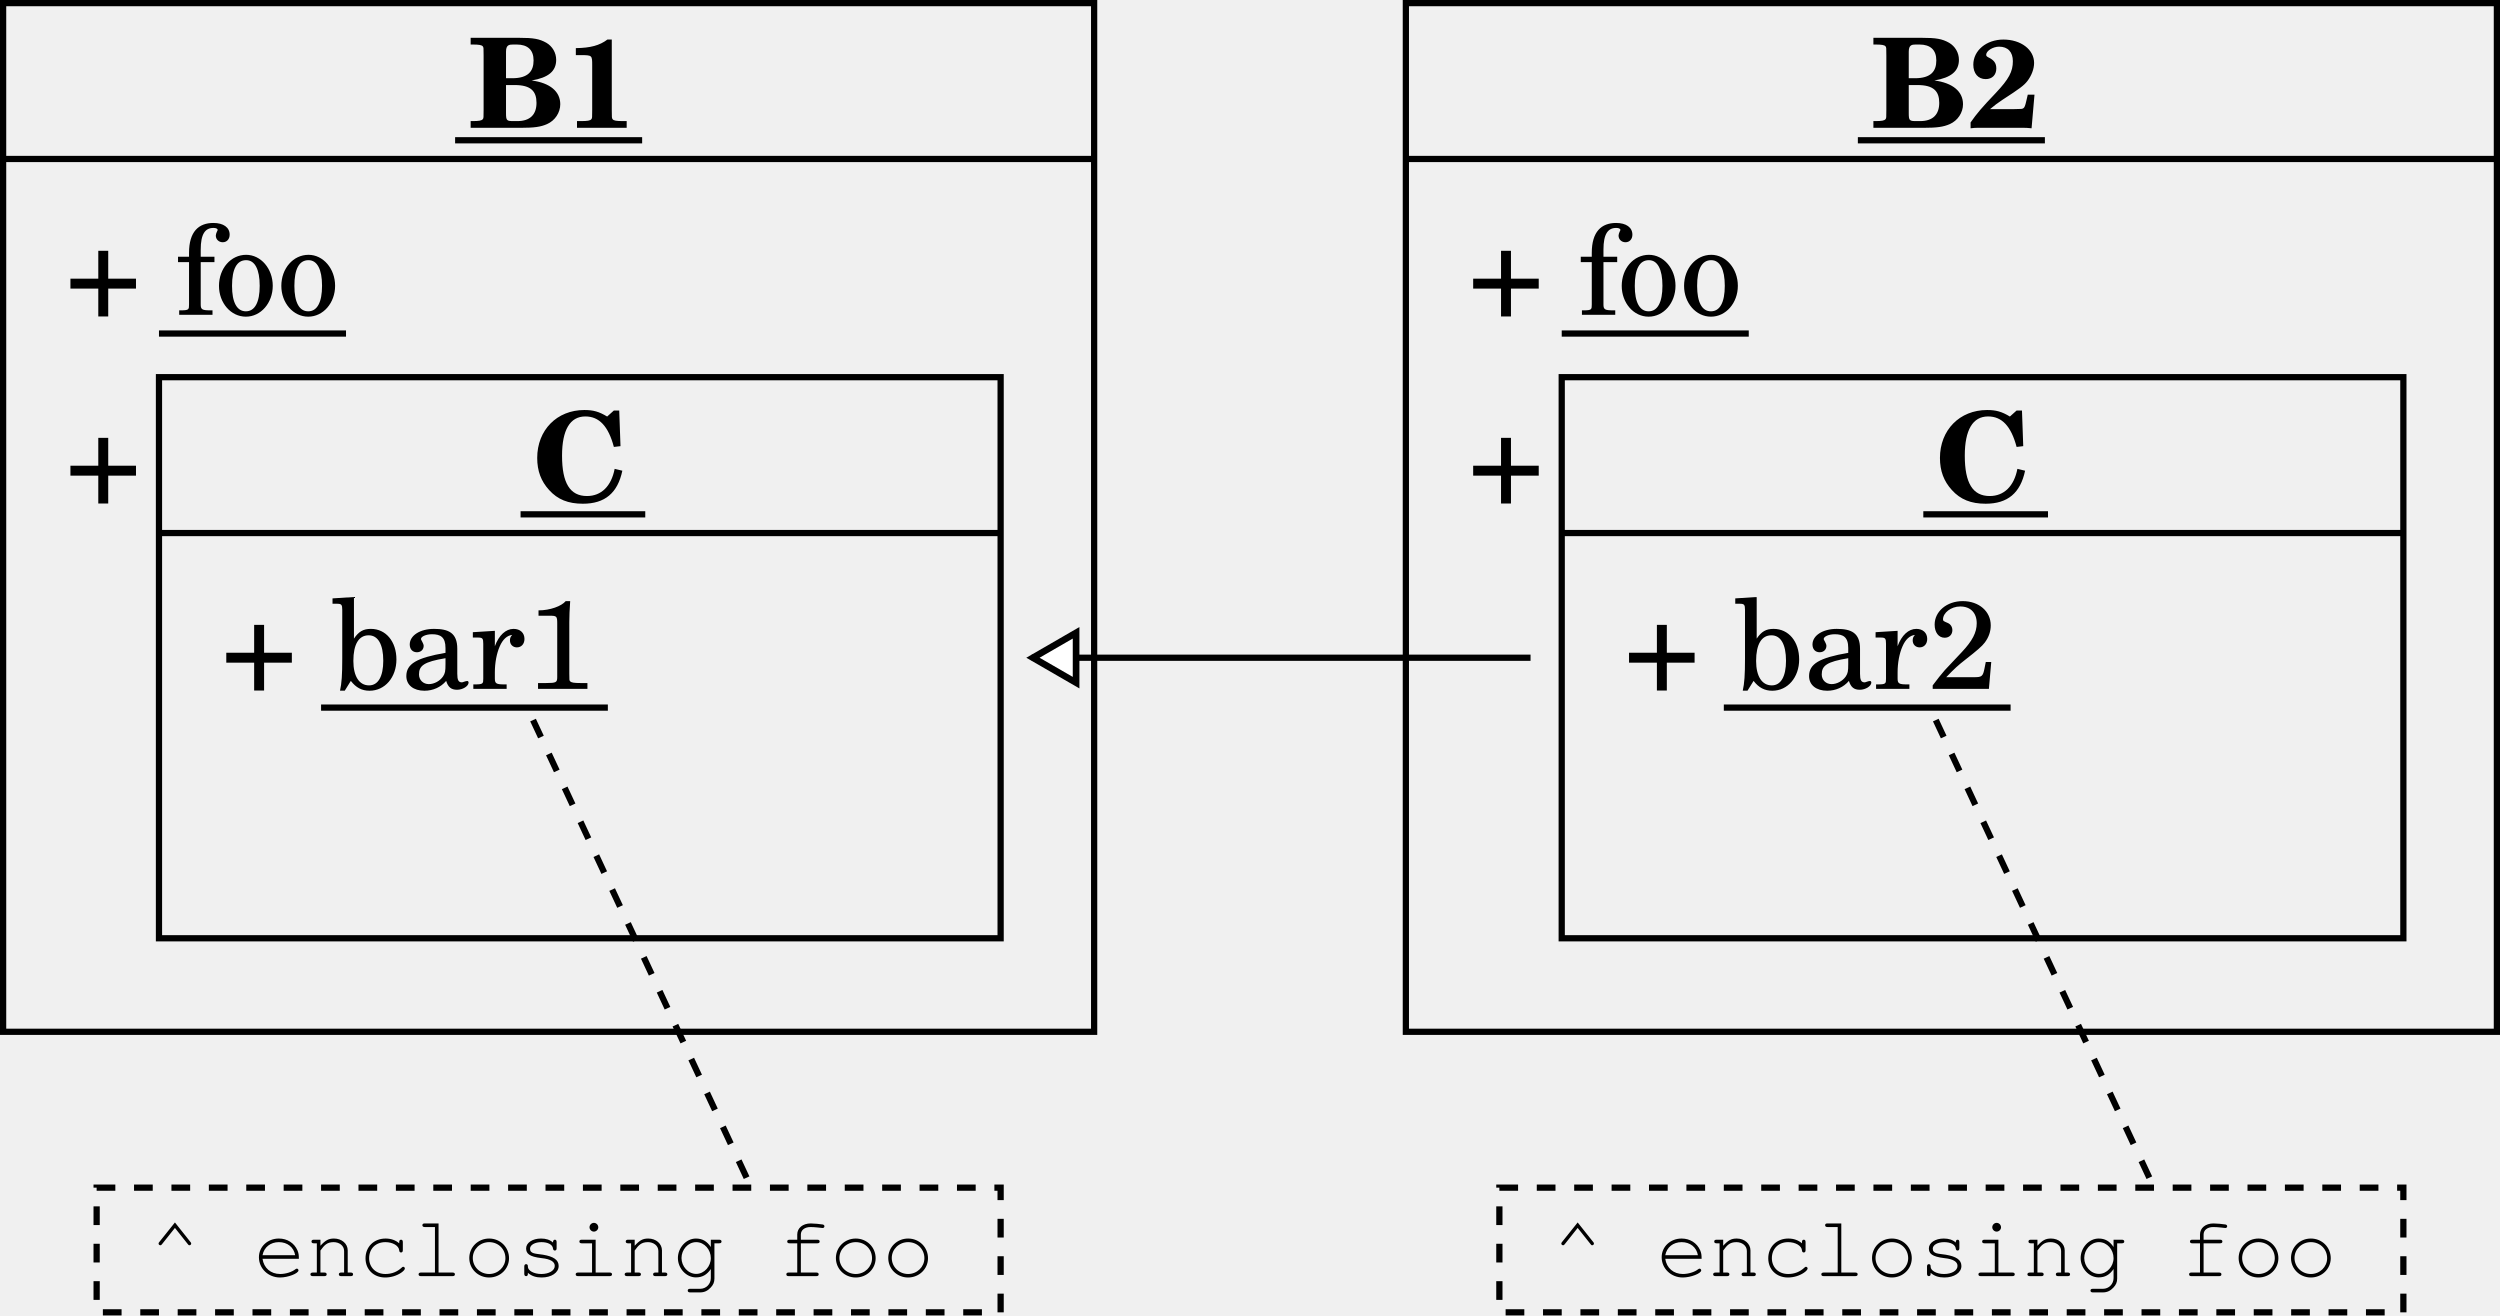
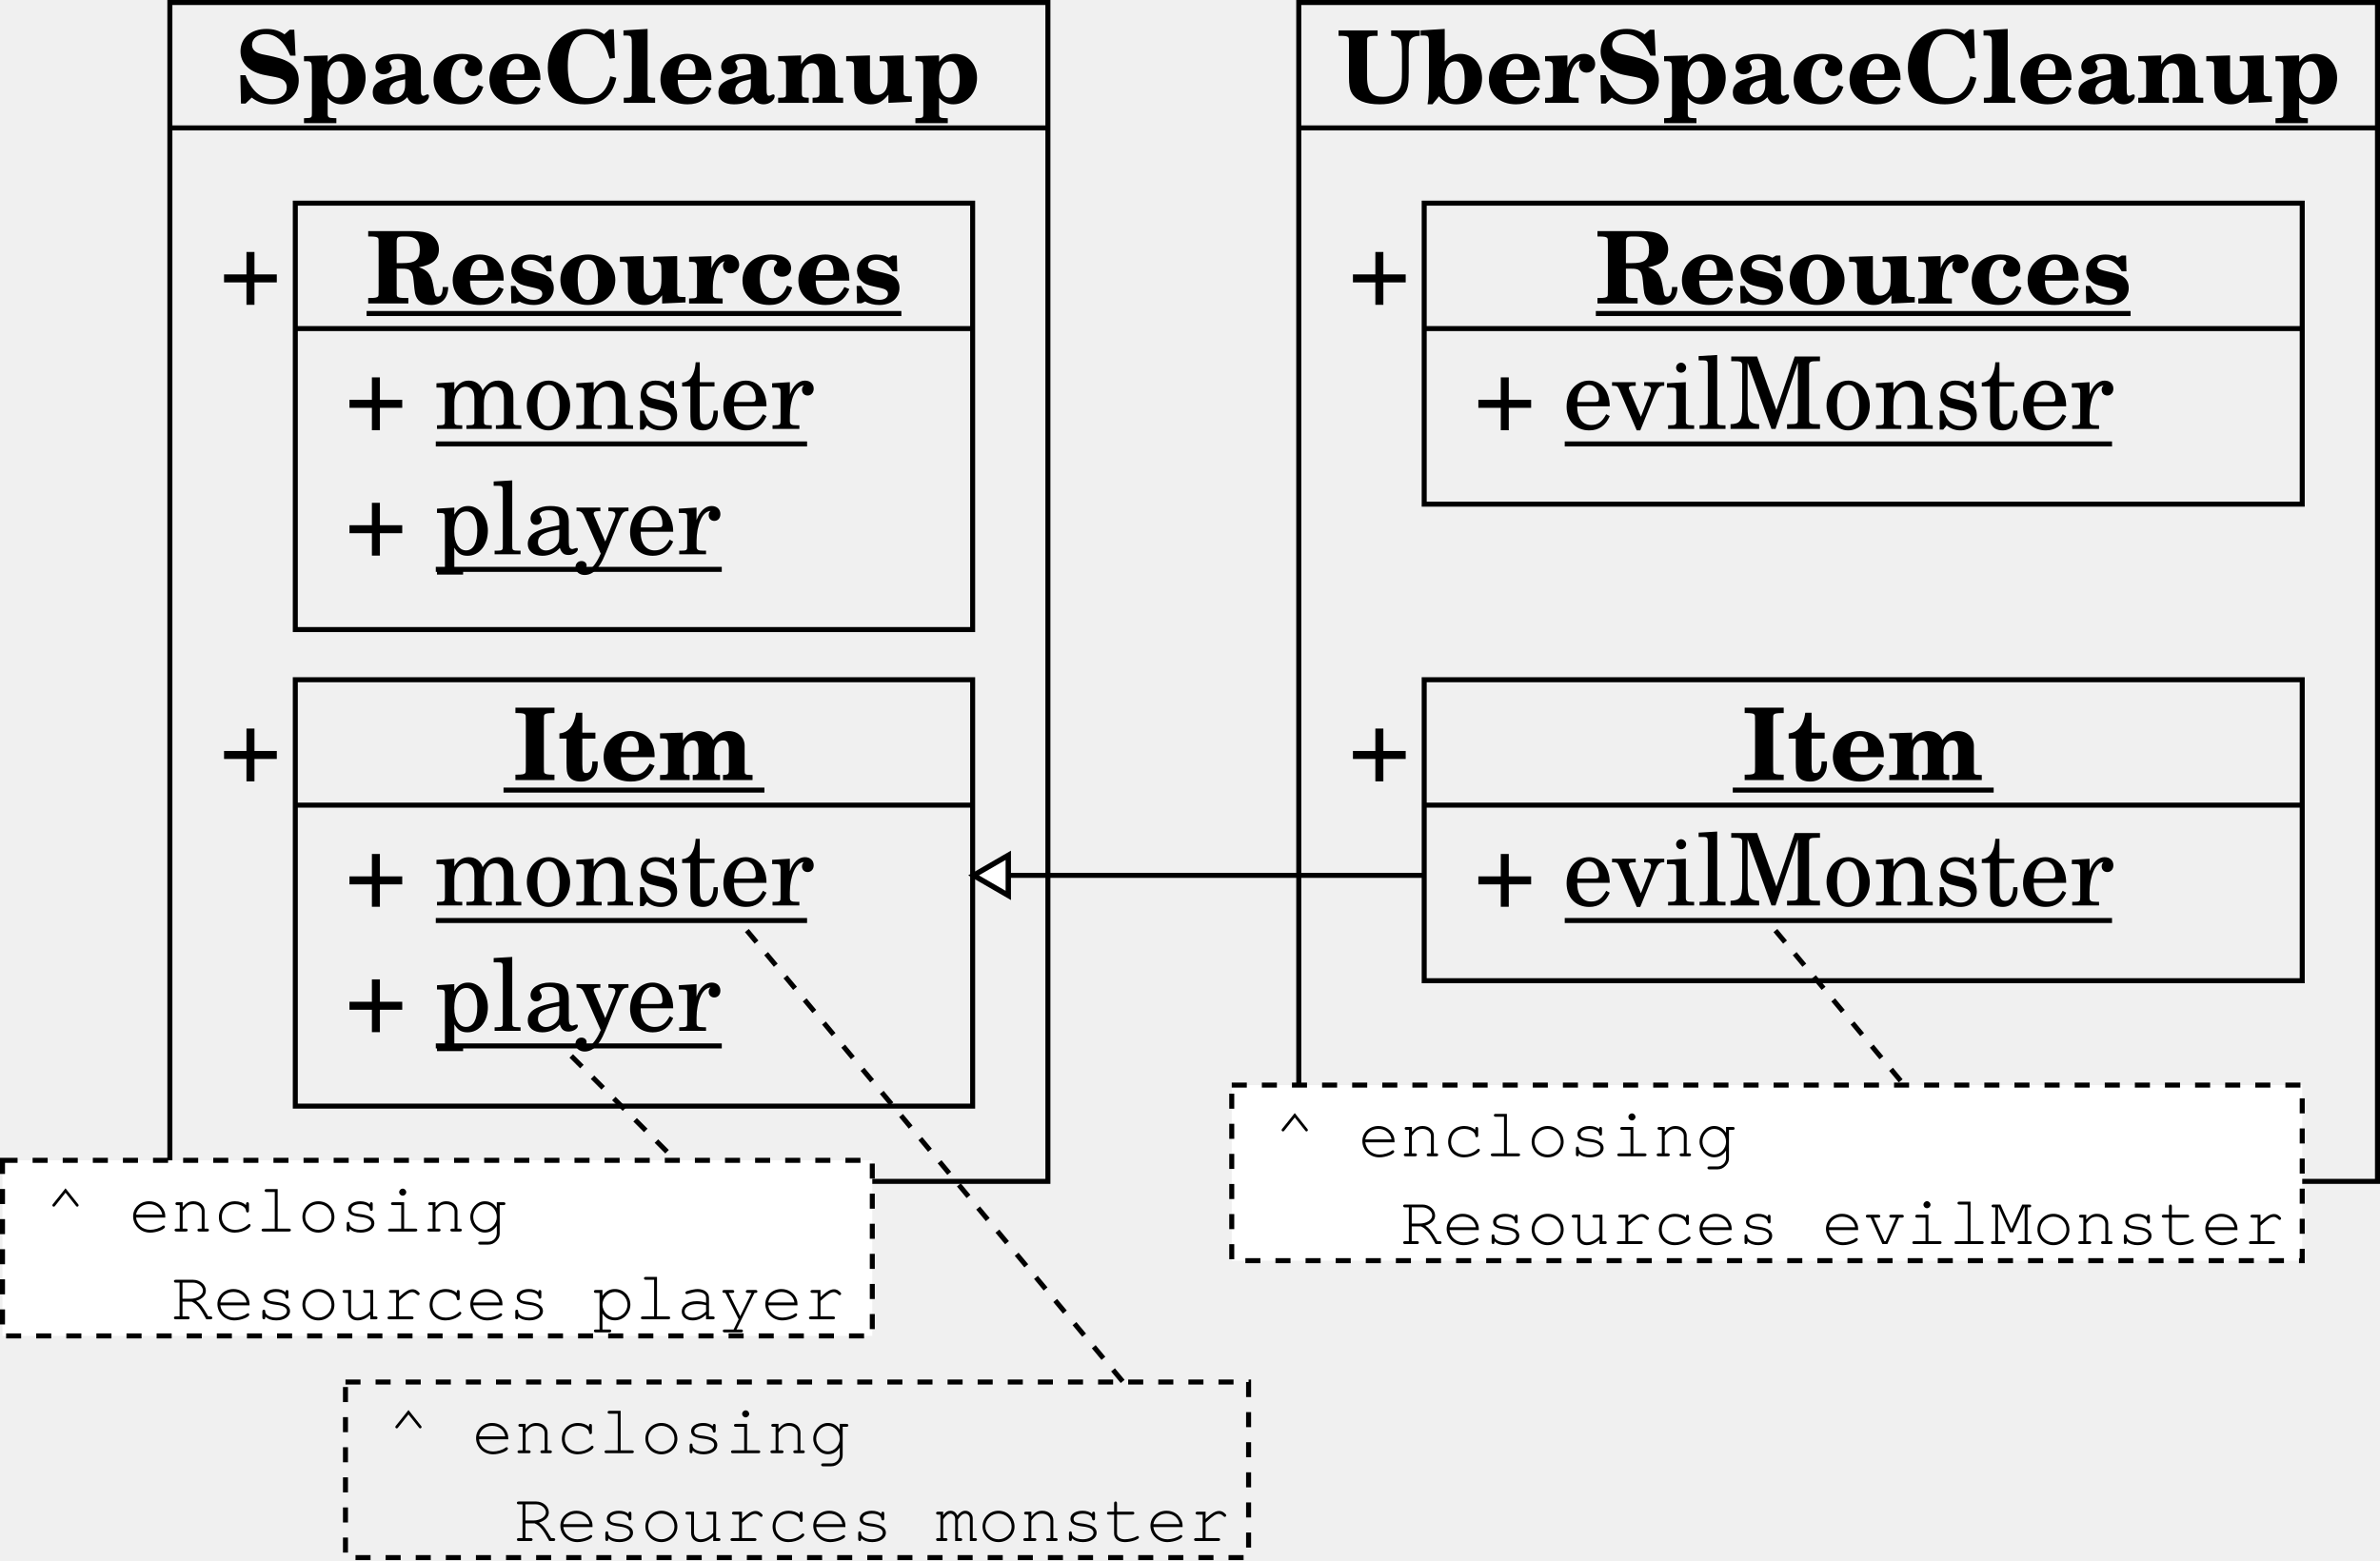
- <svg xmlns="http://www.w3.org/2000/svg" width="401" height="211" id="svg2" version="1.1">
+ <svg xmlns="http://www.w3.org/2000/svg" width="474.357" height="311" id="svg2" version="1.1">
  <defs id="defs4">
    <marker orient="auto" refY="0" refX="0" id="EmptyTriangleOutL" style="overflow:visible">
      <path id="path4306" d="m 5.77,0 -8.65,5 0,-10 8.65,5 z" style="fill:#ffffff;fill-rule:evenodd;stroke:#000000;stroke-width:1pt" transform="matrix(0.8,0,0,0.8,-4.8,0)" />
    </marker>
  </defs>
-   <g id="layer1" transform="translate(-149.5,-511.8622)">
-     <rect style="fill:none;stroke:#000000;stroke-width:1;stroke-miterlimit:4;stroke-dasharray:none" id="rect3005" width="175" height="165" x="150" y="512.362" />
+   <g id="layer1" transform="translate(-116.1432,-511.8622)">
+     <rect style="fill:none;stroke:#000000;stroke-width:1;stroke-miterlimit:4;stroke-dasharray:none" id="rect3005" width="175" height="235" x="150" y="512.362" />
    <path style="fill:none;stroke:#000000;stroke-width:1px;stroke-linecap:butt;stroke-linejoin:miter;stroke-opacity:1" d="m 150,537.362 175,0" id="path3007" />
-     <text id="text3009" y="532.362" x="224.647" style="font-size:20px;font-style:normal;font-variant:normal;font-weight:bold;font-stretch:normal;line-height:125%;letter-spacing:0px;word-spacing:0px;fill:#000000;fill-opacity:1;stroke:none;font-family:TeX Gyre Schola;-inkscape-font-specification:TeX Gyre Schola Bold" xml:space="preserve">
-       <tspan y="532.362" x="224.647" id="tspan3011">B1</tspan>
+     <text id="text3009" y="532.362" x="163.033" style="font-size:20px;font-style:normal;font-variant:normal;font-weight:bold;font-stretch:normal;line-height:125%;letter-spacing:0px;word-spacing:0px;fill:#000000;fill-opacity:1;stroke:none;font-family:TeX Gyre Schola;-inkscape-font-specification:TeX Gyre Schola Bold" xml:space="preserve">
+       <tspan y="532.362" x="163.033" id="tspan3011">SpaceCleanup</tspan>
    </text>
-     <text xml:space="preserve" style="font-size:20px;font-style:normal;font-variant:normal;font-weight:normal;font-stretch:normal;line-height:125%;letter-spacing:0px;word-spacing:0px;fill:#000000;fill-opacity:1;stroke:none;font-family:TeX Gyre Schola;-inkscape-font-specification:TeX Gyre Schola" x="160" y="562.362" id="text3013">
-       <tspan id="tspan3015" x="160" y="562.362">+ foo</tspan>
+     <text id="text3017" y="667.362" x="160" style="font-size:20px;font-style:normal;font-variant:normal;font-weight:normal;font-stretch:normal;line-height:125%;letter-spacing:0px;word-spacing:0px;fill:#000000;fill-opacity:1;stroke:none;font-family:TeX Gyre Schola;-inkscape-font-specification:TeX Gyre Schola" xml:space="preserve">
+       <tspan y="667.362" x="160" id="tspan3019">+ </tspan>
    </text>
-     <text id="text3017" y="592.362" x="160" style="font-size:20px;font-style:normal;font-variant:normal;font-weight:normal;font-stretch:normal;line-height:125%;letter-spacing:0px;word-spacing:0px;fill:#000000;fill-opacity:1;stroke:none;font-family:TeX Gyre Schola;-inkscape-font-specification:TeX Gyre Schola" xml:space="preserve">
-       <tspan y="592.362" x="160" id="tspan3019">+ </tspan>
+     <rect style="fill:none;stroke:#000000;stroke-width:1;stroke-miterlimit:4;stroke-dasharray:none" id="rect3021" width="135" height="85" x="175" y="647.362" />
+     <path style="fill:none;stroke:#000000;stroke-width:1px;stroke-linecap:butt;stroke-linejoin:miter;stroke-opacity:1" d="m 175,672.362 135,0" id="path3023" />
+     <text xml:space="preserve" style="font-size:20px;font-style:normal;font-variant:normal;font-weight:bold;font-stretch:normal;line-height:125%;letter-spacing:0px;word-spacing:0px;fill:#000000;fill-opacity:1;stroke:none;font-family:TeX Gyre Schola;-inkscape-font-specification:TeX Gyre Schola Bold" x="218.308" y="667.362" id="text3025">
+       <tspan id="tspan3027" x="218.308" y="667.362">Item</tspan>
    </text>
-     <rect style="fill:none;stroke:#000000;stroke-width:1;stroke-miterlimit:4;stroke-dasharray:none" id="rect3021" width="135" height="90" x="175" y="572.362" />
-     <path style="fill:none;stroke:#000000;stroke-width:1px;stroke-linecap:butt;stroke-linejoin:miter;stroke-opacity:1" d="m 175,597.362 135,0" id="path3023" />
-     <text xml:space="preserve" style="font-size:20px;font-style:normal;font-variant:normal;font-weight:bold;font-stretch:normal;line-height:125%;letter-spacing:0px;word-spacing:0px;fill:#000000;fill-opacity:1;stroke:none;font-family:TeX Gyre Schola;-inkscape-font-specification:TeX Gyre Schola Bold" x="234.87" y="592.362" id="text3025">
-       <tspan id="tspan3027" x="234.87" y="592.362">C</tspan>
+     <text id="text3029" y="692.362" x="185" style="font-size:20px;font-style:normal;font-variant:normal;font-weight:normal;font-stretch:normal;line-height:125%;letter-spacing:0px;word-spacing:0px;fill:#000000;fill-opacity:1;stroke:none;font-family:TeX Gyre Schola;-inkscape-font-specification:TeX Gyre Schola" xml:space="preserve">
+       <tspan y="692.362" x="185" id="tspan3031">+ monster</tspan>
    </text>
-     <text id="text3029" y="622.362" x="185" style="font-size:20px;font-style:normal;font-variant:normal;font-weight:normal;font-stretch:normal;line-height:125%;letter-spacing:0px;word-spacing:0px;fill:#000000;fill-opacity:1;stroke:none;font-family:TeX Gyre Schola;-inkscape-font-specification:TeX Gyre Schola" xml:space="preserve">
-       <tspan y="622.362" x="185" id="tspan3031">+ bar1</tspan>
+     <path style="fill:none;stroke:#000000;stroke-width:1px;stroke-linecap:butt;stroke-linejoin:miter;stroke-opacity:1" d="m 216.5,669.362 52,0 0,0 0,0" id="path3039" />
+     <path style="fill:none;stroke:#000000;stroke-width:1px;stroke-linecap:butt;stroke-linejoin:miter;stroke-opacity:1" d="m 203,695.362 74,0" id="path3041" />
+     <rect y="512.362" x="375" height="235" width="215" id="rect3332" style="fill:none;stroke:#000000;stroke-width:1;stroke-miterlimit:4;stroke-dasharray:none" />
+     <path id="path3334" d="m 375,537.362 215,0" style="fill:none;stroke:#000000;stroke-width:1px;stroke-linecap:butt;stroke-linejoin:miter;stroke-opacity:1" />
+     <text xml:space="preserve" style="font-size:20px;font-style:normal;font-variant:normal;font-weight:bold;font-stretch:normal;line-height:125%;letter-spacing:0px;word-spacing:0px;fill:#000000;fill-opacity:1;stroke:none;font-family:TeX Gyre Schola;-inkscape-font-specification:TeX Gyre Schola Bold" x="382.632" y="532.362" id="text3336">
+       <tspan id="tspan3338" x="382.632" y="532.362">UberSpaceCleanup</tspan>
    </text>
-     <path style="fill:none;stroke:#000000;stroke-width:1px;stroke-linecap:butt;stroke-linejoin:miter;stroke-opacity:1" d="m 222.5,534.362 30,0" id="path3037" />
-     <path style="fill:none;stroke:#000000;stroke-width:1px;stroke-linecap:butt;stroke-linejoin:miter;stroke-opacity:1" d="m 233,594.362 20,0 0,0 0,0" id="path3039" />
-     <path style="fill:none;stroke:#000000;stroke-width:1px;stroke-linecap:butt;stroke-linejoin:miter;stroke-opacity:1" d="m 201,625.362 46,0" id="path3041" />
-     <path style="fill:none;stroke:#000000;stroke-width:1px;stroke-linecap:butt;stroke-linejoin:miter;stroke-opacity:1" d="m 175,565.362 30,0" id="path3255" />
-     <rect y="512.362" x="375" height="165" width="175" id="rect3332" style="fill:none;stroke:#000000;stroke-width:1;stroke-miterlimit:4;stroke-dasharray:none" />
-     <path id="path3334" d="m 375,537.362 175,0" style="fill:none;stroke:#000000;stroke-width:1px;stroke-linecap:butt;stroke-linejoin:miter;stroke-opacity:1" />
-     <text xml:space="preserve" style="font-size:20px;font-style:normal;font-variant:normal;font-weight:bold;font-stretch:normal;line-height:125%;letter-spacing:0px;word-spacing:0px;fill:#000000;fill-opacity:1;stroke:none;font-family:TeX Gyre Schola;-inkscape-font-specification:TeX Gyre Schola Bold" x="449.647" y="532.362" id="text3336">
-       <tspan id="tspan3338" x="449.647" y="532.362">B2</tspan>
+     <path id="path4586" d="m 400,686.362 -90,0" style="fill:none;stroke:#000000;stroke-width:1px;stroke-linecap:butt;stroke-linejoin:miter;stroke-opacity:1;marker-end:url(#EmptyTriangleOutL)" />
+     <rect style="fill:none;stroke:#000000;stroke-width:1;stroke-miterlimit:4;stroke-dasharray:3, 3;stroke-dashoffset:0" id="rect4588" width="180" height="35" x="185" y="787.362" />
+     <text id="text4590" y="801.555" x="193.357" style="font-size:20px;font-style:normal;font-variant:normal;font-weight:normal;font-stretch:normal;line-height:125%;letter-spacing:0px;word-spacing:0px;fill:#000000;fill-opacity:1;stroke:none;font-family:TeX Gyre Schola;-inkscape-font-specification:TeX Gyre Schola" xml:space="preserve">
+       <tspan y="801.555" x="193.357" id="tspan4592" style="font-size:14px;font-style:normal;font-variant:normal;font-weight:normal;font-stretch:normal;font-family:TeX Gyre Cursor;-inkscape-font-specification:TeX Gyre Cursor">^ enclosing </tspan>
+       <tspan y="819.055" x="193.357" style="font-size:14px;font-style:normal;font-variant:normal;font-weight:normal;font-stretch:normal;font-family:TeX Gyre Cursor;-inkscape-font-specification:TeX Gyre Cursor" id="tspan3062">   Resources monster</tspan>
    </text>
-     <text id="text3340" y="562.362" x="385" style="font-size:20px;font-style:normal;font-variant:normal;font-weight:normal;font-stretch:normal;line-height:125%;letter-spacing:0px;word-spacing:0px;fill:#000000;fill-opacity:1;stroke:none;font-family:TeX Gyre Schola;-inkscape-font-specification:TeX Gyre Schola" xml:space="preserve">
-       <tspan y="562.362" x="385" id="tspan3342">+ foo</tspan>
+     <path style="fill:none;stroke:#000000;stroke-width:1;stroke-linecap:butt;stroke-linejoin:miter;stroke-miterlimit:4;stroke-opacity:1;stroke-dasharray:3, 3;stroke-dashoffset:0" d="m 265,697.362 75,90" id="path4600" />
+     <text xml:space="preserve" style="font-size:20px;font-style:normal;font-variant:normal;font-weight:normal;font-stretch:normal;line-height:125%;letter-spacing:0px;word-spacing:0px;fill:#000000;fill-opacity:1;stroke:none;font-family:TeX Gyre Schola;-inkscape-font-specification:TeX Gyre Schola" x="185" y="717.362" id="text3030">
+       <tspan id="tspan3032" x="185" y="717.362">+ player</tspan>
    </text>
-     <text xml:space="preserve" style="font-size:20px;font-style:normal;font-variant:normal;font-weight:normal;font-stretch:normal;line-height:125%;letter-spacing:0px;word-spacing:0px;fill:#000000;fill-opacity:1;stroke:none;font-family:TeX Gyre Schola;-inkscape-font-specification:TeX Gyre Schola" x="385" y="592.362" id="text3344">
-       <tspan id="tspan3346" x="385" y="592.362">+ </tspan>
+     <path id="path3034" d="m 203,720.362 57,0" style="fill:none;stroke:#000000;stroke-width:1px;stroke-linecap:butt;stroke-linejoin:miter;stroke-opacity:1" />
+     <text xml:space="preserve" style="font-size:20px;font-style:normal;font-variant:normal;font-weight:normal;font-stretch:normal;line-height:125%;letter-spacing:0px;word-spacing:0px;fill:#000000;fill-opacity:1;stroke:none;font-family:TeX Gyre Schola;-inkscape-font-specification:TeX Gyre Schola" x="160" y="572.362" id="text3036">
+       <tspan id="tspan3038" x="160" y="572.362">+ </tspan>
    </text>
-     <rect y="572.362" x="400" height="90" width="135" id="rect3348" style="fill:none;stroke:#000000;stroke-width:1;stroke-miterlimit:4;stroke-dasharray:none" />
-     <path id="path3350" d="m 400,597.362 135,0" style="fill:none;stroke:#000000;stroke-width:1px;stroke-linecap:butt;stroke-linejoin:miter;stroke-opacity:1" />
-     <text id="text3352" y="592.362" x="459.87" style="font-size:20px;font-style:normal;font-variant:normal;font-weight:bold;font-stretch:normal;line-height:125%;letter-spacing:0px;word-spacing:0px;fill:#000000;fill-opacity:1;stroke:none;font-family:TeX Gyre Schola;-inkscape-font-specification:TeX Gyre Schola Bold" xml:space="preserve">
-       <tspan y="592.362" x="459.87" id="tspan3354">C</tspan>
+     <rect y="552.362" x="175" height="85" width="135" id="rect3040" style="fill:none;stroke:#000000;stroke-width:1;stroke-miterlimit:4;stroke-dasharray:none" />
+     <path id="path3042" d="m 175,577.362 135,0" style="fill:none;stroke:#000000;stroke-width:1px;stroke-linecap:butt;stroke-linejoin:miter;stroke-opacity:1" />
+     <text id="text3044" y="572.362" x="189.124" style="font-size:20px;font-style:normal;font-variant:normal;font-weight:bold;font-stretch:normal;line-height:125%;letter-spacing:0px;word-spacing:0px;fill:#000000;fill-opacity:1;stroke:none;font-family:TeX Gyre Schola;-inkscape-font-specification:TeX Gyre Schola Bold" xml:space="preserve">
+       <tspan y="572.362" x="189.124" id="tspan3046">Resources</tspan>
    </text>
-     <text xml:space="preserve" style="font-size:20px;font-style:normal;font-variant:normal;font-weight:normal;font-stretch:normal;line-height:125%;letter-spacing:0px;word-spacing:0px;fill:#000000;fill-opacity:1;stroke:none;font-family:TeX Gyre Schola;-inkscape-font-specification:TeX Gyre Schola" x="410" y="622.362" id="text3356">
-       <tspan id="tspan3358" x="410" y="622.362">+ bar2</tspan>
+     <text xml:space="preserve" style="font-size:20px;font-style:normal;font-variant:normal;font-weight:normal;font-stretch:normal;line-height:125%;letter-spacing:0px;word-spacing:0px;fill:#000000;fill-opacity:1;stroke:none;font-family:TeX Gyre Schola;-inkscape-font-specification:TeX Gyre Schola" x="185" y="597.362" id="text3048">
+       <tspan id="tspan3050" x="185" y="597.362">+ monster</tspan>
    </text>
-     <path id="path3364" d="m 447.5,534.362 30,0" style="fill:none;stroke:#000000;stroke-width:1px;stroke-linecap:butt;stroke-linejoin:miter;stroke-opacity:1" />
-     <path id="path3366" d="m 458,594.362 20,0 0,0 0,0" style="fill:none;stroke:#000000;stroke-width:1px;stroke-linecap:butt;stroke-linejoin:miter;stroke-opacity:1" />
-     <path id="path3368" d="m 426,625.362 46,0" style="fill:none;stroke:#000000;stroke-width:1px;stroke-linecap:butt;stroke-linejoin:miter;stroke-opacity:1" />
-     <path id="path3370" d="m 400,565.362 30,0" style="fill:none;stroke:#000000;stroke-width:1px;stroke-linecap:butt;stroke-linejoin:miter;stroke-opacity:1" />
-     <path id="path4586" d="m 395,617.362 -80,0" style="fill:none;stroke:#000000;stroke-width:1px;stroke-linecap:butt;stroke-linejoin:miter;stroke-opacity:1;marker-end:url(#EmptyTriangleOutL)" />
-     <rect style="fill:none;stroke:#000000;stroke-width:1;stroke-miterlimit:4;stroke-dasharray:3, 3;stroke-dashoffset:0" id="rect4588" width="145" height="20" x="165" y="702.362" />
-     <text id="text4590" y="716.555" x="173.357" style="font-size:20px;font-style:normal;font-variant:normal;font-weight:normal;font-stretch:normal;line-height:125%;letter-spacing:0px;word-spacing:0px;fill:#000000;fill-opacity:1;stroke:none;font-family:TeX Gyre Schola;-inkscape-font-specification:TeX Gyre Schola" xml:space="preserve">
-       <tspan y="716.555" x="173.357" id="tspan4592" style="font-size:14px;font-style:normal;font-variant:normal;font-weight:normal;font-stretch:normal;font-family:TeX Gyre Cursor;-inkscape-font-specification:TeX Gyre Cursor">^ enclosing foo</tspan>
+     <path id="path3052" d="m 189.208,574.362 106.584,0 0,0 0,0" style="fill:none;stroke:#000000;stroke-width:1px;stroke-linecap:butt;stroke-linejoin:miter;stroke-opacity:1" />
+     <path id="path3054" d="m 203,600.362 74,0" style="fill:none;stroke:#000000;stroke-width:1px;stroke-linecap:butt;stroke-linejoin:miter;stroke-opacity:1" />
+     <text id="text3056" y="622.362" x="185" style="font-size:20px;font-style:normal;font-variant:normal;font-weight:normal;font-stretch:normal;line-height:125%;letter-spacing:0px;word-spacing:0px;fill:#000000;fill-opacity:1;stroke:none;font-family:TeX Gyre Schola;-inkscape-font-specification:TeX Gyre Schola" xml:space="preserve">
+       <tspan y="622.362" x="185" id="tspan3058">+ player</tspan>
    </text>
-     <rect y="702.362" x="390" height="20" width="145" id="rect4594" style="fill:none;stroke:#000000;stroke-width:1;stroke-miterlimit:4;stroke-dasharray:3, 3;stroke-dashoffset:0" />
-     <text xml:space="preserve" style="font-size:20px;font-style:normal;font-variant:normal;font-weight:normal;font-stretch:normal;line-height:125%;letter-spacing:0px;word-spacing:0px;fill:#000000;fill-opacity:1;stroke:none;font-family:TeX Gyre Schola;-inkscape-font-specification:TeX Gyre Schola" x="398.357" y="716.555" id="text4596">
-       <tspan style="font-size:14px;font-style:normal;font-variant:normal;font-weight:normal;font-stretch:normal;font-family:TeX Gyre Cursor;-inkscape-font-specification:TeX Gyre Cursor" id="tspan4598" x="398.357" y="716.555">^ enclosing foo</tspan>
+     <path style="fill:none;stroke:#000000;stroke-width:1px;stroke-linecap:butt;stroke-linejoin:miter;stroke-opacity:1" d="m 203,625.362 57,0" id="path3060" />
+     <rect y="743.169" x="116.643" height="35" width="173.357" id="rect3064" style="fill:#ffffff;stroke:#000000;stroke-width:1;stroke-miterlimit:4;stroke-dasharray:3, 3;stroke-dashoffset:0" />
+     <path id="path3072" d="m 230,722.362 20,20" style="fill:none;stroke:#000000;stroke-width:1;stroke-linecap:butt;stroke-linejoin:miter;stroke-miterlimit:4;stroke-opacity:1;stroke-dasharray:3, 3;stroke-dashoffset:0" />
+     <text xml:space="preserve" style="font-size:20px;font-style:normal;font-variant:normal;font-weight:normal;font-stretch:normal;line-height:125%;letter-spacing:0px;word-spacing:0px;fill:#000000;fill-opacity:1;stroke:none;font-family:TeX Gyre Schola;-inkscape-font-specification:TeX Gyre Schola" x="125" y="757.362" id="text3066">
+       <tspan style="font-size:14px;font-style:normal;font-variant:normal;font-weight:normal;font-stretch:normal;font-family:TeX Gyre Cursor;-inkscape-font-specification:TeX Gyre Cursor" id="tspan3068" x="125" y="757.362">^ enclosing </tspan>
+       <tspan id="tspan3070" style="font-size:14px;font-style:normal;font-variant:normal;font-weight:normal;font-stretch:normal;font-family:TeX Gyre Cursor;-inkscape-font-specification:TeX Gyre Cursor" x="125" y="774.862">   Resources player</tspan>
    </text>
-     <path style="fill:none;stroke:#000000;stroke-width:1;stroke-linecap:butt;stroke-linejoin:miter;stroke-miterlimit:4;stroke-opacity:1;stroke-dasharray:3, 3;stroke-dashoffset:0" d="m 110.5,200.5 35,75" id="path4600" transform="translate(124.5,426.8622)" />
-     <path style="fill:none;stroke:#000000;stroke-width:1;stroke-linecap:butt;stroke-linejoin:miter;stroke-miterlimit:4;stroke-opacity:1;stroke-dasharray:3, 3;stroke-dashoffset:0" d="m 335.5,200.5 35,75" id="path4602" transform="translate(124.5,426.8622)" />
+     <text xml:space="preserve" style="font-size:20px;font-style:normal;font-variant:normal;font-weight:normal;font-stretch:normal;line-height:125%;letter-spacing:0px;word-spacing:0px;fill:#000000;fill-opacity:1;stroke:none;font-family:TeX Gyre Schola;-inkscape-font-specification:TeX Gyre Schola" x="385" y="667.362" id="text3074">
+       <tspan id="tspan3076" x="385" y="667.362">+ </tspan>
+     </text>
+     <rect y="647.362" x="400" height="60" width="175" id="rect3078" style="fill:none;stroke:#000000;stroke-width:1;stroke-miterlimit:4;stroke-dasharray:none" />
+     <path id="path3080" d="m 400,672.362 175,0" style="fill:none;stroke:#000000;stroke-width:1px;stroke-linecap:butt;stroke-linejoin:miter;stroke-opacity:1" />
+     <text id="text3082" y="667.362" x="463.308" style="font-size:20px;font-style:normal;font-variant:normal;font-weight:bold;font-stretch:normal;line-height:125%;letter-spacing:0px;word-spacing:0px;fill:#000000;fill-opacity:1;stroke:none;font-family:TeX Gyre Schola;-inkscape-font-specification:TeX Gyre Schola Bold" xml:space="preserve">
+       <tspan y="667.362" x="463.308" id="tspan3084">Item</tspan>
+     </text>
+     <path id="path3090" d="m 461.5,669.362 52,0 0,0 0,0" style="fill:none;stroke:#000000;stroke-width:1px;stroke-linecap:butt;stroke-linejoin:miter;stroke-opacity:1" />
+     <text id="text3100" y="572.362" x="385" style="font-size:20px;font-style:normal;font-variant:normal;font-weight:normal;font-stretch:normal;line-height:125%;letter-spacing:0px;word-spacing:0px;fill:#000000;fill-opacity:1;stroke:none;font-family:TeX Gyre Schola;-inkscape-font-specification:TeX Gyre Schola" xml:space="preserve">
+       <tspan y="572.362" x="385" id="tspan3102">+ </tspan>
+     </text>
+     <rect style="fill:none;stroke:#000000;stroke-width:1;stroke-miterlimit:4;stroke-dasharray:none" id="rect3104" width="175" height="60" x="400" y="552.362" />
+     <path style="fill:none;stroke:#000000;stroke-width:1px;stroke-linecap:butt;stroke-linejoin:miter;stroke-opacity:1" d="m 400,577.362 175,0" id="path3106" />
+     <text xml:space="preserve" style="font-size:20px;font-style:normal;font-variant:normal;font-weight:bold;font-stretch:normal;line-height:125%;letter-spacing:0px;word-spacing:0px;fill:#000000;fill-opacity:1;stroke:none;font-family:TeX Gyre Schola;-inkscape-font-specification:TeX Gyre Schola Bold" x="434.124" y="572.362" id="text3108">
+       <tspan id="tspan3110" x="434.124" y="572.362">Resources</tspan>
+     </text>
+     <text id="text3112" y="597.362" x="410" style="font-size:20px;font-style:normal;font-variant:normal;font-weight:normal;font-stretch:normal;line-height:125%;letter-spacing:0px;word-spacing:0px;fill:#000000;fill-opacity:1;stroke:none;font-family:TeX Gyre Schola;-inkscape-font-specification:TeX Gyre Schola" xml:space="preserve">
+       <tspan y="597.362" x="410" id="tspan3114">+ evilMonster</tspan>
+     </text>
+     <path style="fill:none;stroke:#000000;stroke-width:1px;stroke-linecap:butt;stroke-linejoin:miter;stroke-opacity:1" d="m 434.208,574.362 106.584,0 0,0 0,0" id="path3116" />
+     <path style="fill:none;stroke:#000000;stroke-width:1px;stroke-linecap:butt;stroke-linejoin:miter;stroke-opacity:1" d="m 428.01,600.362 109.079,0" id="path3118" />
+     <text xml:space="preserve" style="font-size:20px;font-style:normal;font-variant:normal;font-weight:normal;font-stretch:normal;line-height:125%;letter-spacing:0px;word-spacing:0px;fill:#000000;fill-opacity:1;stroke:none;font-family:TeX Gyre Schola;-inkscape-font-specification:TeX Gyre Schola" x="410" y="692.362" id="text3126">
+       <tspan id="tspan3128" x="410" y="692.362">+ evilMonster</tspan>
+     </text>
+     <path id="path3130" d="m 428.01,695.362 109.079,0" style="fill:none;stroke:#000000;stroke-width:1px;stroke-linecap:butt;stroke-linejoin:miter;stroke-opacity:1" />
+     <rect style="fill:#ffffff;stroke:#000000;stroke-width:1;stroke-miterlimit:4;stroke-dasharray:3, 3;stroke-dashoffset:0" id="rect3132" width="213.357" height="35" x="361.643" y="728.169" />
+     <path style="fill:none;stroke:#000000;stroke-width:1;stroke-linecap:butt;stroke-linejoin:miter;stroke-miterlimit:4;stroke-opacity:1;stroke-dasharray:3, 3;stroke-dashoffset:0" d="m 470,697.362 25,30" id="path3134" />
+     <text id="text3136" y="742.362" x="370" style="font-size:20px;font-style:normal;font-variant:normal;font-weight:normal;font-stretch:normal;line-height:125%;letter-spacing:0px;word-spacing:0px;fill:#000000;fill-opacity:1;stroke:none;font-family:TeX Gyre Schola;-inkscape-font-specification:TeX Gyre Schola" xml:space="preserve">
+       <tspan y="742.362" x="370" id="tspan3138" style="font-size:14px;font-style:normal;font-variant:normal;font-weight:normal;font-stretch:normal;font-family:TeX Gyre Cursor;-inkscape-font-specification:TeX Gyre Cursor">^ enclosing </tspan>
+       <tspan y="759.862" x="370" style="font-size:14px;font-style:normal;font-variant:normal;font-weight:normal;font-stretch:normal;font-family:TeX Gyre Cursor;-inkscape-font-specification:TeX Gyre Cursor" id="tspan3140">   Resources evilMonster</tspan>
+     </text>
  </g>
</svg>
